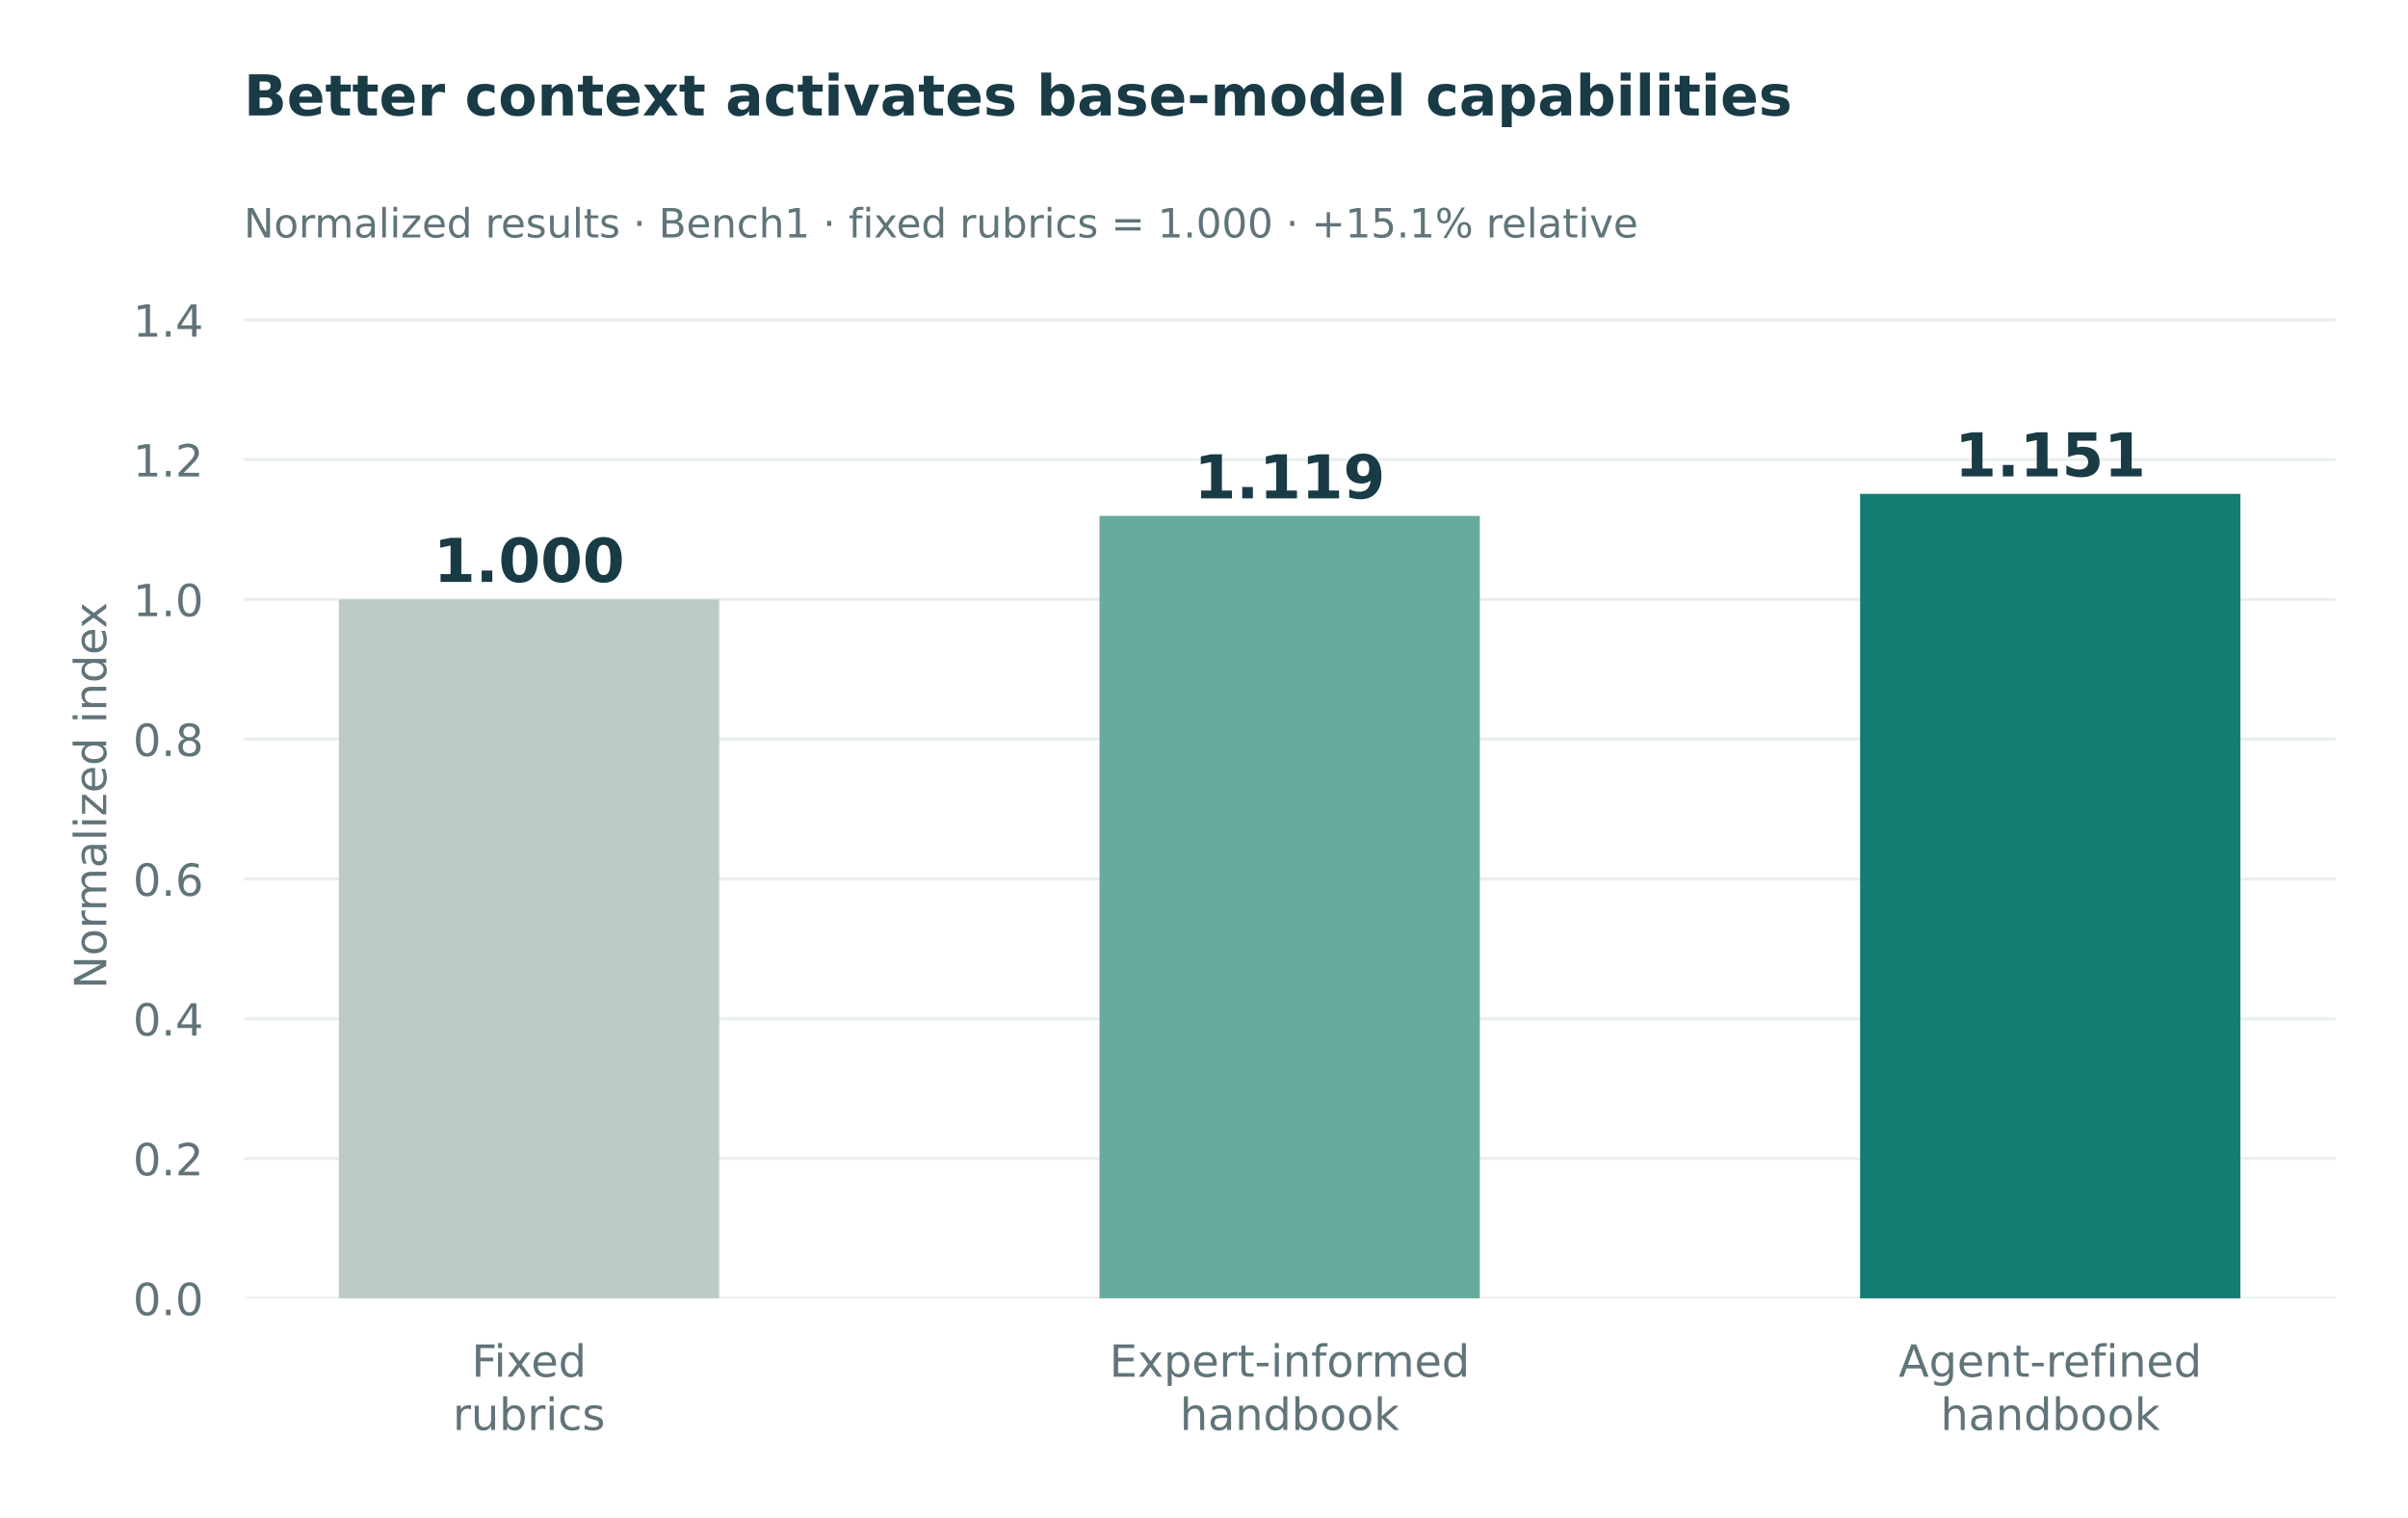
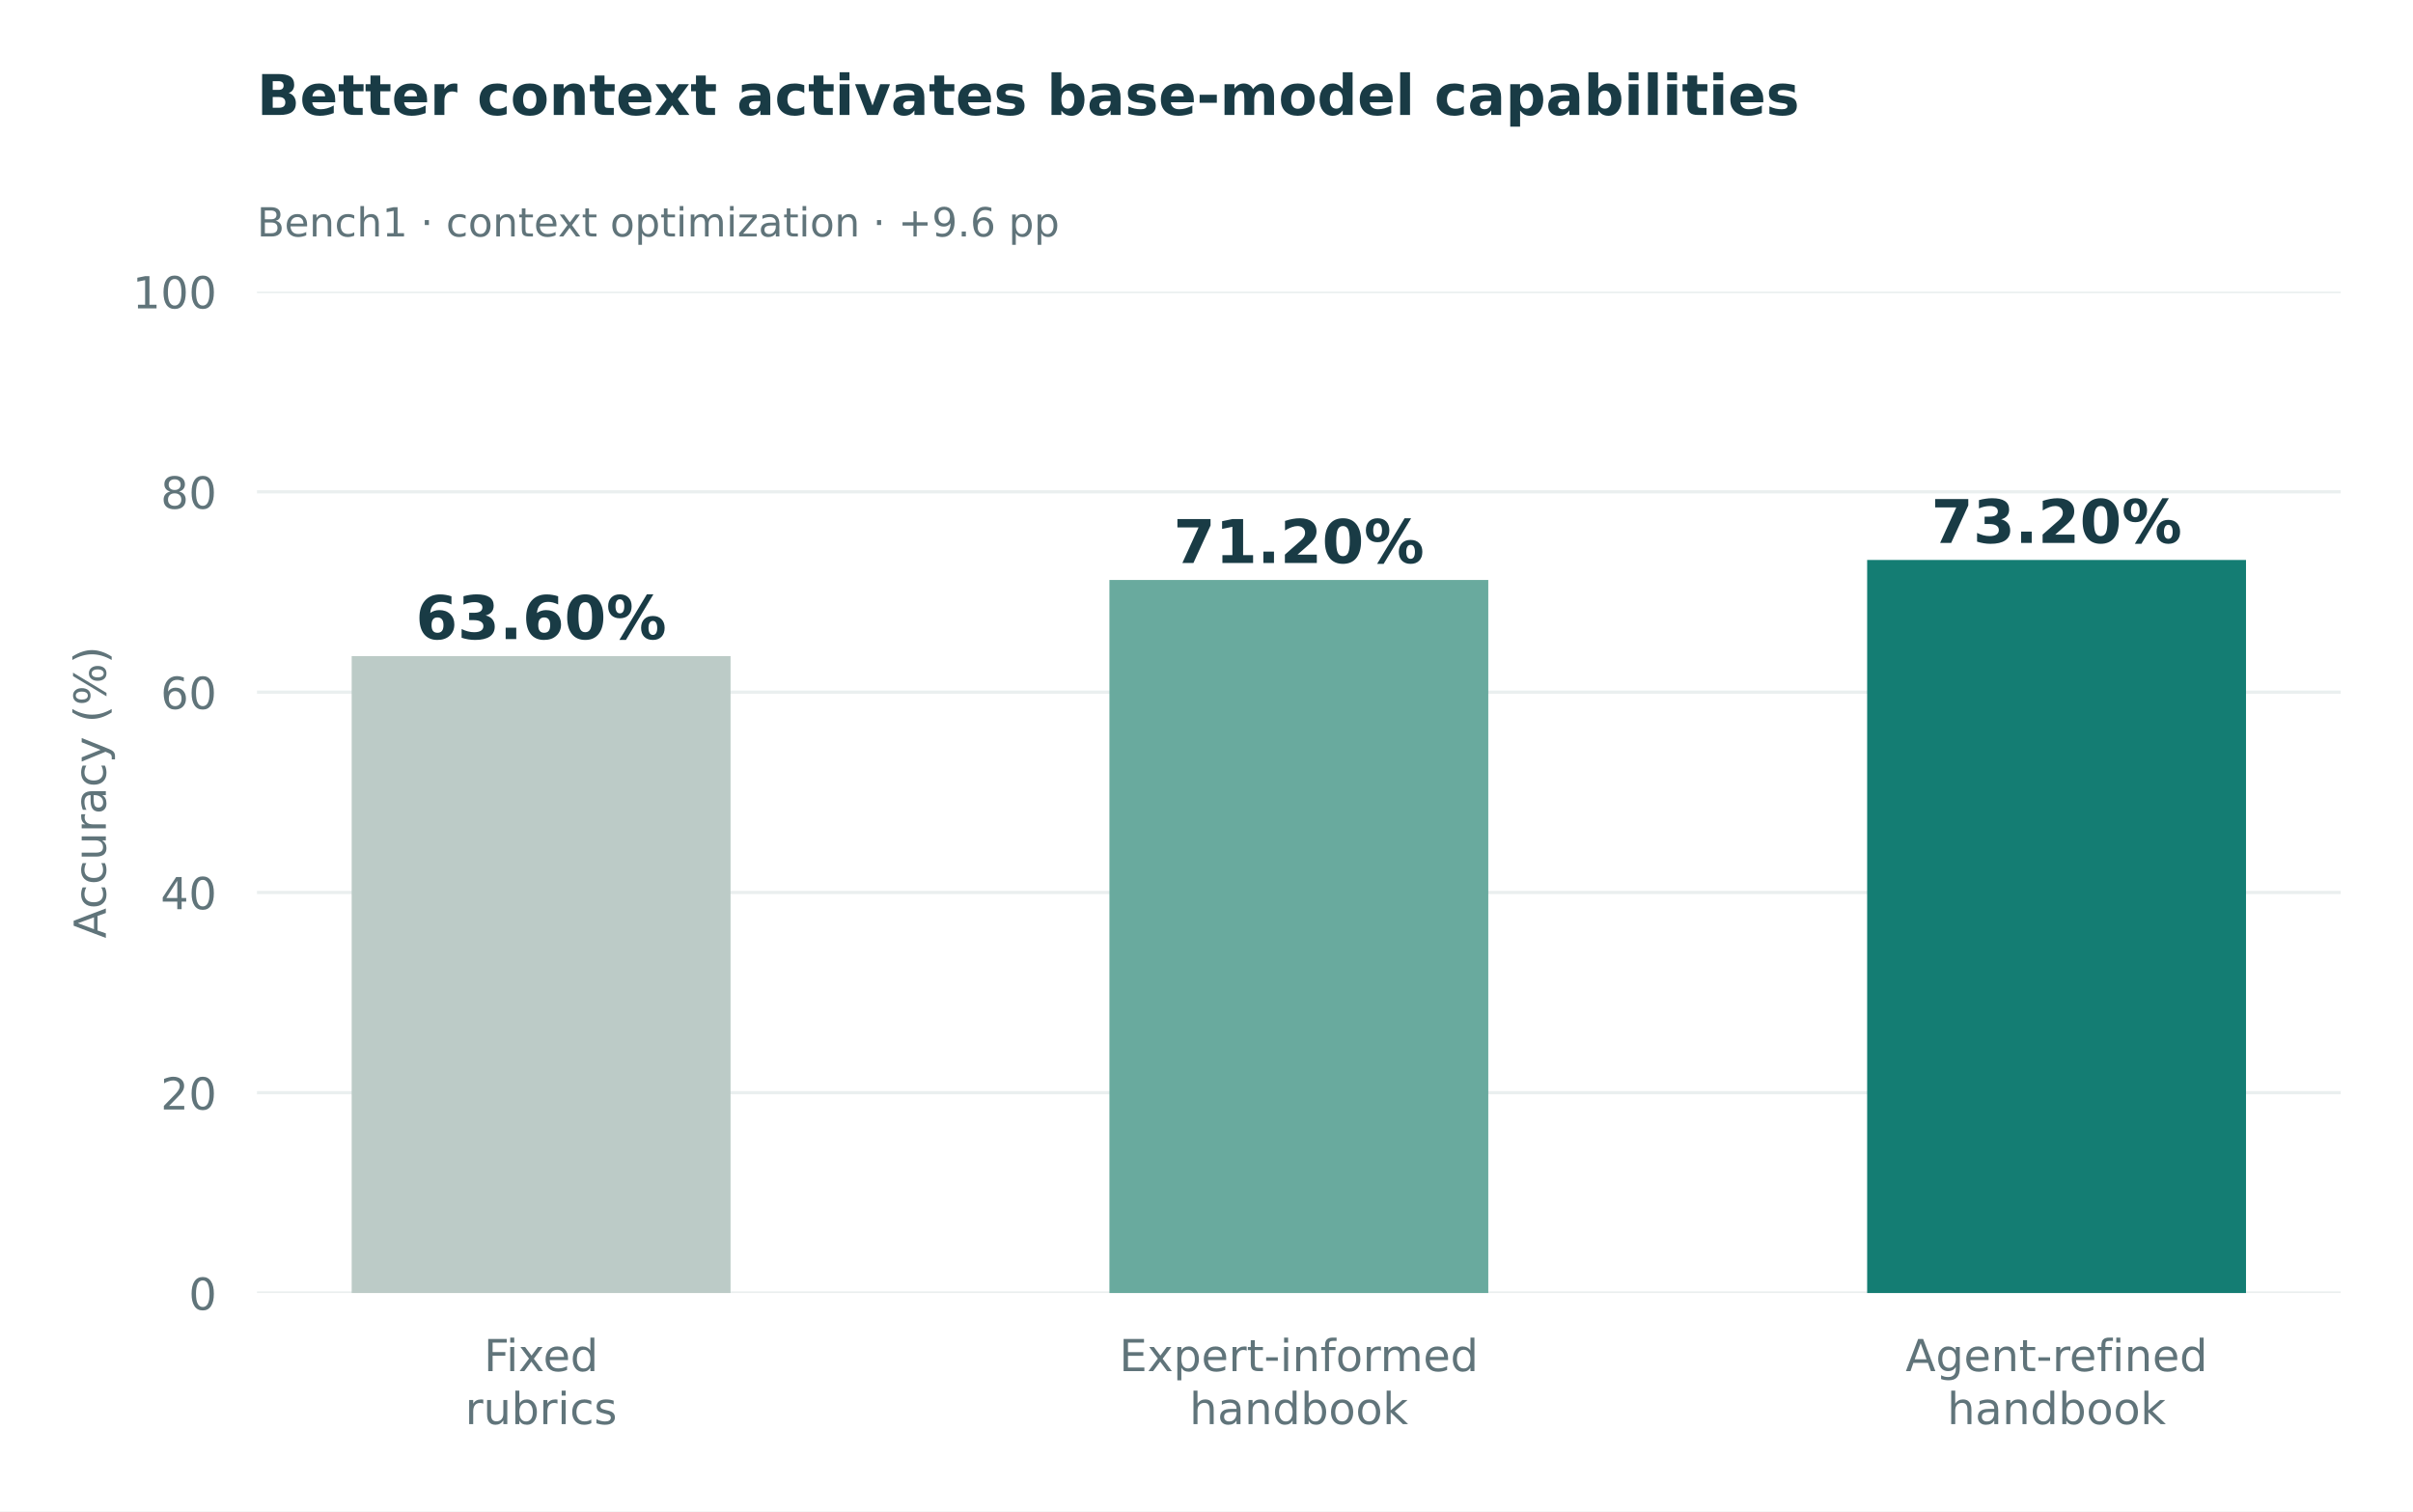
- <svg xmlns="http://www.w3.org/2000/svg" width="597.434pt" height="376.524pt" viewBox="0 0 597.434 376.524" version="1.1">
+ <svg xmlns="http://www.w3.org/2000/svg" width="600.936pt" height="376.524pt" viewBox="0 0 600.936 376.524" version="1.1">
  <defs>
    <style type="text/css">*{stroke-linejoin: round; stroke-linecap: butt}</style>
  </defs>
  <g id="figure_1">
    <g id="patch_1">
-       <path d="M 0 376.524 L 597.434 376.524 L 597.434 0 L 0 0 z " style="fill: #ffffff" />
+       <path d="M 0 376.524 L 600.936 376.524 L 600.936 0 L 0 0 z " style="fill: #ffffff" />
    </g>
    <g id="axes_1">
      <g id="patch_2">
-         <path d="M 60.494 322.118 L 579.434 322.118 L 579.434 72.638 L 60.494 72.638 z " style="fill: #ffffff" />
+         <path d="M 63.996 322.118 L 582.936 322.118 L 582.936 72.638 L 63.996 72.638 z " style="fill: #ffffff" />
      </g>
      <g id="matplotlib.axis_1">
        <g id="xtick_1">
          <g id="line2d_1" />
          <g id="text_1">
-             <text style="font-size: 11px; font-family: 'DejaVu Sans'; fill: #60747a" transform="translate(117.0061 341.5772)">Fixed</text>
-             <text style="font-size: 11px; font-family: 'DejaVu Sans'; fill: #60747a" transform="translate(112.3423 354.7802)">rubrics</text>
+             <text style="font-size: 11px; font-family: 'DejaVu Sans'; fill: #60747a" transform="translate(120.5081 341.5772)">Fixed</text>
+             <text style="font-size: 11px; font-family: 'DejaVu Sans'; fill: #60747a" transform="translate(115.8442 354.7802)">rubrics</text>
          </g>
        </g>
        <g id="xtick_2">
          <g id="line2d_2" />
          <g id="text_2">
-             <text style="font-size: 11px; font-family: 'DejaVu Sans'; fill: #60747a" transform="translate(275.2433 341.5772)">Expert-informed</text>
-             <text style="font-size: 11px; font-family: 'DejaVu Sans'; fill: #60747a" transform="translate(292.7238 354.7802)">handbook</text>
+             <text style="font-size: 11px; font-family: 'DejaVu Sans'; fill: #60747a" transform="translate(278.7452 341.5772)">Expert-informed</text>
+             <text style="font-size: 11px; font-family: 'DejaVu Sans'; fill: #60747a" transform="translate(296.2258 354.7802)">handbook</text>
          </g>
        </g>
        <g id="xtick_3">
          <g id="line2d_3" />
          <g id="text_3">
-             <text style="font-size: 11px; font-family: 'DejaVu Sans'; fill: #60747a" transform="translate(471.0558 341.5772)">Agent-refined</text>
-             <text style="font-size: 11px; font-family: 'DejaVu Sans'; fill: #60747a" transform="translate(481.4293 354.7802)">handbook</text>
+             <text style="font-size: 11px; font-family: 'DejaVu Sans'; fill: #60747a" transform="translate(474.5577 341.5772)">Agent-refined</text>
+             <text style="font-size: 11px; font-family: 'DejaVu Sans'; fill: #60747a" transform="translate(484.9312 354.7802)">handbook</text>
          </g>
        </g>
      </g>
      <g id="matplotlib.axis_2">
        <g id="ytick_1">
          <g id="line2d_4">
-             <path d="M 60.494 322.118 L 579.434 322.118 " clip-path="url(#p0e654f9fd7)" style="fill: none; stroke: #dce5e4; stroke-opacity: 0.6; stroke-width: 0.8; stroke-linecap: square" />
+             <path d="M 63.996 322.118 L 582.936 322.118 " clip-path="url(#p22cd0ce8a5)" style="fill: none; stroke: #dce5e4; stroke-opacity: 0.6; stroke-width: 0.8; stroke-linecap: square" />
          </g>
          <g id="line2d_5" />
          <g id="text_4">
-             <text style="font-size: 11px; font-family: 'DejaVu Sans'; text-anchor: end; fill: #60747a" x="50.494" y="326.297" transform="rotate(-0 50.4943 326.2965)">0.0</text>
+             <text style="font-size: 11px; font-family: 'DejaVu Sans'; text-anchor: end; fill: #60747a" x="53.996" y="326.297" transform="rotate(-0 53.99625 326.2965)">0</text>
          </g>
        </g>
        <g id="ytick_2">
          <g id="line2d_6">
-             <path d="M 60.494 287.436 L 579.434 287.436 " clip-path="url(#p0e654f9fd7)" style="fill: none; stroke: #dce5e4; stroke-opacity: 0.6; stroke-width: 0.8; stroke-linecap: square" />
+             <path d="M 63.996 272.222 L 582.936 272.222 " clip-path="url(#p22cd0ce8a5)" style="fill: none; stroke: #dce5e4; stroke-opacity: 0.6; stroke-width: 0.8; stroke-linecap: square" />
          </g>
          <g id="line2d_7" />
          <g id="text_5">
-             <text style="font-size: 11px; font-family: 'DejaVu Sans'; text-anchor: end; fill: #60747a" x="50.494" y="291.615" transform="rotate(-0 50.4943 291.6147)">0.2</text>
+             <text style="font-size: 11px; font-family: 'DejaVu Sans'; text-anchor: end; fill: #60747a" x="53.996" y="276.401" transform="rotate(-0 53.99625 276.4005)">20</text>
          </g>
        </g>
        <g id="ytick_3">
          <g id="line2d_8">
-             <path d="M 60.494 252.754 L 579.434 252.754 " clip-path="url(#p0e654f9fd7)" style="fill: none; stroke: #dce5e4; stroke-opacity: 0.6; stroke-width: 0.8; stroke-linecap: square" />
+             <path d="M 63.996 222.326 L 582.936 222.326 " clip-path="url(#p22cd0ce8a5)" style="fill: none; stroke: #dce5e4; stroke-opacity: 0.6; stroke-width: 0.8; stroke-linecap: square" />
          </g>
          <g id="line2d_9" />
          <g id="text_6">
-             <text style="font-size: 11px; font-family: 'DejaVu Sans'; text-anchor: end; fill: #60747a" x="50.494" y="256.933" transform="rotate(-0 50.4943 256.9329)">0.4</text>
+             <text style="font-size: 11px; font-family: 'DejaVu Sans'; text-anchor: end; fill: #60747a" x="53.996" y="226.505" transform="rotate(-0 53.99625 226.5045)">40</text>
          </g>
        </g>
        <g id="ytick_4">
          <g id="line2d_10">
-             <path d="M 60.494 218.072 L 579.434 218.072 " clip-path="url(#p0e654f9fd7)" style="fill: none; stroke: #dce5e4; stroke-opacity: 0.6; stroke-width: 0.8; stroke-linecap: square" />
+             <path d="M 63.996 172.43 L 582.936 172.43 " clip-path="url(#p22cd0ce8a5)" style="fill: none; stroke: #dce5e4; stroke-opacity: 0.6; stroke-width: 0.8; stroke-linecap: square" />
          </g>
          <g id="line2d_11" />
          <g id="text_7">
-             <text style="font-size: 11px; font-family: 'DejaVu Sans'; text-anchor: end; fill: #60747a" x="50.494" y="222.251" transform="rotate(-0 50.4943 222.2511)">0.6</text>
+             <text style="font-size: 11px; font-family: 'DejaVu Sans'; text-anchor: end; fill: #60747a" x="53.996" y="176.609" transform="rotate(-0 53.99625 176.6085)">60</text>
          </g>
        </g>
        <g id="ytick_5">
          <g id="line2d_12">
-             <path d="M 60.494 183.391 L 579.434 183.391 " clip-path="url(#p0e654f9fd7)" style="fill: none; stroke: #dce5e4; stroke-opacity: 0.6; stroke-width: 0.8; stroke-linecap: square" />
+             <path d="M 63.996 122.534 L 582.936 122.534 " clip-path="url(#p22cd0ce8a5)" style="fill: none; stroke: #dce5e4; stroke-opacity: 0.6; stroke-width: 0.8; stroke-linecap: square" />
          </g>
          <g id="line2d_13" />
          <g id="text_8">
-             <text style="font-size: 11px; font-family: 'DejaVu Sans'; text-anchor: end; fill: #60747a" x="50.494" y="187.569" transform="rotate(-0 50.4943 187.5693)">0.8</text>
+             <text style="font-size: 11px; font-family: 'DejaVu Sans'; text-anchor: end; fill: #60747a" x="53.996" y="126.713" transform="rotate(-0 53.99625 126.7125)">80</text>
          </g>
        </g>
        <g id="ytick_6">
          <g id="line2d_14">
-             <path d="M 60.494 148.709 L 579.434 148.709 " clip-path="url(#p0e654f9fd7)" style="fill: none; stroke: #dce5e4; stroke-opacity: 0.6; stroke-width: 0.8; stroke-linecap: square" />
+             <path d="M 63.996 72.638 L 582.936 72.638 " clip-path="url(#p22cd0ce8a5)" style="fill: none; stroke: #dce5e4; stroke-opacity: 0.6; stroke-width: 0.8; stroke-linecap: square" />
          </g>
          <g id="line2d_15" />
          <g id="text_9">
-             <text style="font-size: 11px; font-family: 'DejaVu Sans'; text-anchor: end; fill: #60747a" x="50.494" y="152.887" transform="rotate(-0 50.4943 152.8875)">1.0</text>
+             <text style="font-size: 11px; font-family: 'DejaVu Sans'; text-anchor: end; fill: #60747a" x="53.996" y="76.817" transform="rotate(-0 53.99625 76.81652)">100</text>
          </g>
        </g>
-         <g id="ytick_7">
-           <g id="line2d_16">
-             <path d="M 60.494 114.027 L 579.434 114.027 " clip-path="url(#p0e654f9fd7)" style="fill: none; stroke: #dce5e4; stroke-opacity: 0.6; stroke-width: 0.8; stroke-linecap: square" />
-           </g>
-           <g id="line2d_17" />
-           <g id="text_10">
-             <text style="font-size: 11px; font-family: 'DejaVu Sans'; text-anchor: end; fill: #60747a" x="50.494" y="118.206" transform="rotate(-0 50.4943 118.2057)">1.2</text>
-           </g>
-         </g>
-         <g id="ytick_8">
-           <g id="line2d_18">
-             <path d="M 60.494 79.345 L 579.434 79.345 " clip-path="url(#p0e654f9fd7)" style="fill: none; stroke: #dce5e4; stroke-opacity: 0.6; stroke-width: 0.8; stroke-linecap: square" />
-           </g>
-           <g id="line2d_19" />
-           <g id="text_11">
-             <text style="font-size: 11px; font-family: 'DejaVu Sans'; text-anchor: end; fill: #60747a" x="50.494" y="83.524" transform="rotate(-0 50.4943 83.52385)">1.4</text>
-           </g>
-         </g>
-         <g id="text_12">
-           <text style="font-size: 11px; font-family: 'DejaVu Sans'; text-anchor: middle; fill: #60747a" x="26.358" y="197.378" transform="rotate(-90 26.35828 197.3778)">Normalized index</text>
+         <g id="text_10">
+           <text style="font-size: 11px; font-family: 'DejaVu Sans'; text-anchor: middle; fill: #60747a" x="26.357" y="197.378" transform="rotate(-90 26.35742 197.3778)">Accuracy (%)</text>
        </g>
      </g>
      <g id="patch_3">
-         <path d="M 84.082 322.118 L 178.435 322.118 L 178.435 148.709 L 84.082 148.709 z " clip-path="url(#p0e654f9fd7)" style="fill: #bccbc7" />
+         <path d="M 87.584 322.118 L 181.937 322.118 L 181.937 163.449 L 87.584 163.449 z " clip-path="url(#p22cd0ce8a5)" style="fill: #bccbc7" />
      </g>
      <g id="patch_4">
-         <path d="M 272.788 322.118 L 367.141 322.118 L 367.141 127.987 L 272.788 127.987 z " clip-path="url(#p0e654f9fd7)" style="fill: #69aa9e" />
+         <path d="M 276.29 322.118 L 370.643 322.118 L 370.643 144.488 L 276.29 144.488 z " clip-path="url(#p22cd0ce8a5)" style="fill: #69aa9e" />
      </g>
      <g id="patch_5">
-         <path d="M 461.493 322.118 L 555.846 322.118 L 555.846 122.534 L 461.493 122.534 z " clip-path="url(#p0e654f9fd7)" style="fill: #147d73" />
+         <path d="M 464.995 322.118 L 559.348 322.118 L 559.348 139.498 L 464.995 139.498 z " clip-path="url(#p22cd0ce8a5)" style="fill: #147d73" />
+       </g>
+       <g id="text_11">
+         <text style="font-weight: 700; font-size: 15px; font-family: 'DejaVu Sans'; text-anchor: middle; fill: #193b45" x="134.761" y="159.207" transform="rotate(-0 134.7608 159.2074)">63.60%</text>
+       </g>
+       <g id="text_12">
+         <text style="font-weight: 700; font-size: 15px; font-family: 'DejaVu Sans'; text-anchor: middle; fill: #193b45" x="323.466" y="140.247" transform="rotate(-0 323.4663 140.2469)">71.20%</text>
      </g>
      <g id="text_13">
-         <text style="font-weight: 700; font-size: 15px; font-family: 'DejaVu Sans'; text-anchor: middle; fill: #193b45" x="131.259" y="144.374" transform="rotate(-0 131.2588 144.3735)">1.000</text>
+         <text style="font-weight: 700; font-size: 15px; font-family: 'DejaVu Sans'; text-anchor: middle; fill: #193b45" x="512.172" y="135.257" transform="rotate(-0 512.1717 135.2573)">73.20%</text>
      </g>
      <g id="text_14">
-         <text style="font-weight: 700; font-size: 15px; font-family: 'DejaVu Sans'; text-anchor: middle; fill: #193b45" x="319.964" y="123.652" transform="rotate(-0 319.9643 123.6517)">1.119</text>
+         <text style="font-size: 10px; font-family: 'DejaVu Sans'; text-anchor: start; fill: #60747a" x="63.996" y="58.916" transform="rotate(-0 63.99625 58.91641)">Bench1 · context optimization · +9.6 pp</text>
      </g>
      <g id="text_15">
-         <text style="font-weight: 700; font-size: 15px; font-family: 'DejaVu Sans'; text-anchor: middle; fill: #193b45" x="508.67" y="118.199" transform="rotate(-0 508.6698 118.1986)">1.151</text>
-       </g>
-       <g id="text_16">
-         <text style="font-size: 10px; font-family: 'DejaVu Sans'; text-anchor: start; fill: #60747a" x="60.494" y="58.916" transform="rotate(-0 60.4943 58.91641)">Normalized results · Bench1 · fixed rubrics = 1.000 · +15.1% relative</text>
-       </g>
-       <g id="text_17">
-         <text style="font-weight: 700; font-size: 14px; font-family: 'DejaVu Sans'; text-anchor: start; fill: #193b45" x="60.494" y="28.638" transform="rotate(-0 60.4943 28.63781)">Better context activates base-model capabilities</text>
+         <text style="font-weight: 700; font-size: 14px; font-family: 'DejaVu Sans'; text-anchor: start; fill: #193b45" x="63.996" y="28.638" transform="rotate(-0 63.99625 28.63781)">Better context activates base-model capabilities</text>
      </g>
    </g>
  </g>
  <defs>
-     <clipPath id="p0e654f9fd7">
-       <rect x="60.494" y="72.638" width="518.94" height="249.48" />
+     <clipPath id="p22cd0ce8a5">
+       <rect x="63.996" y="72.638" width="518.94" height="249.48" />
    </clipPath>
  </defs>
</svg>
